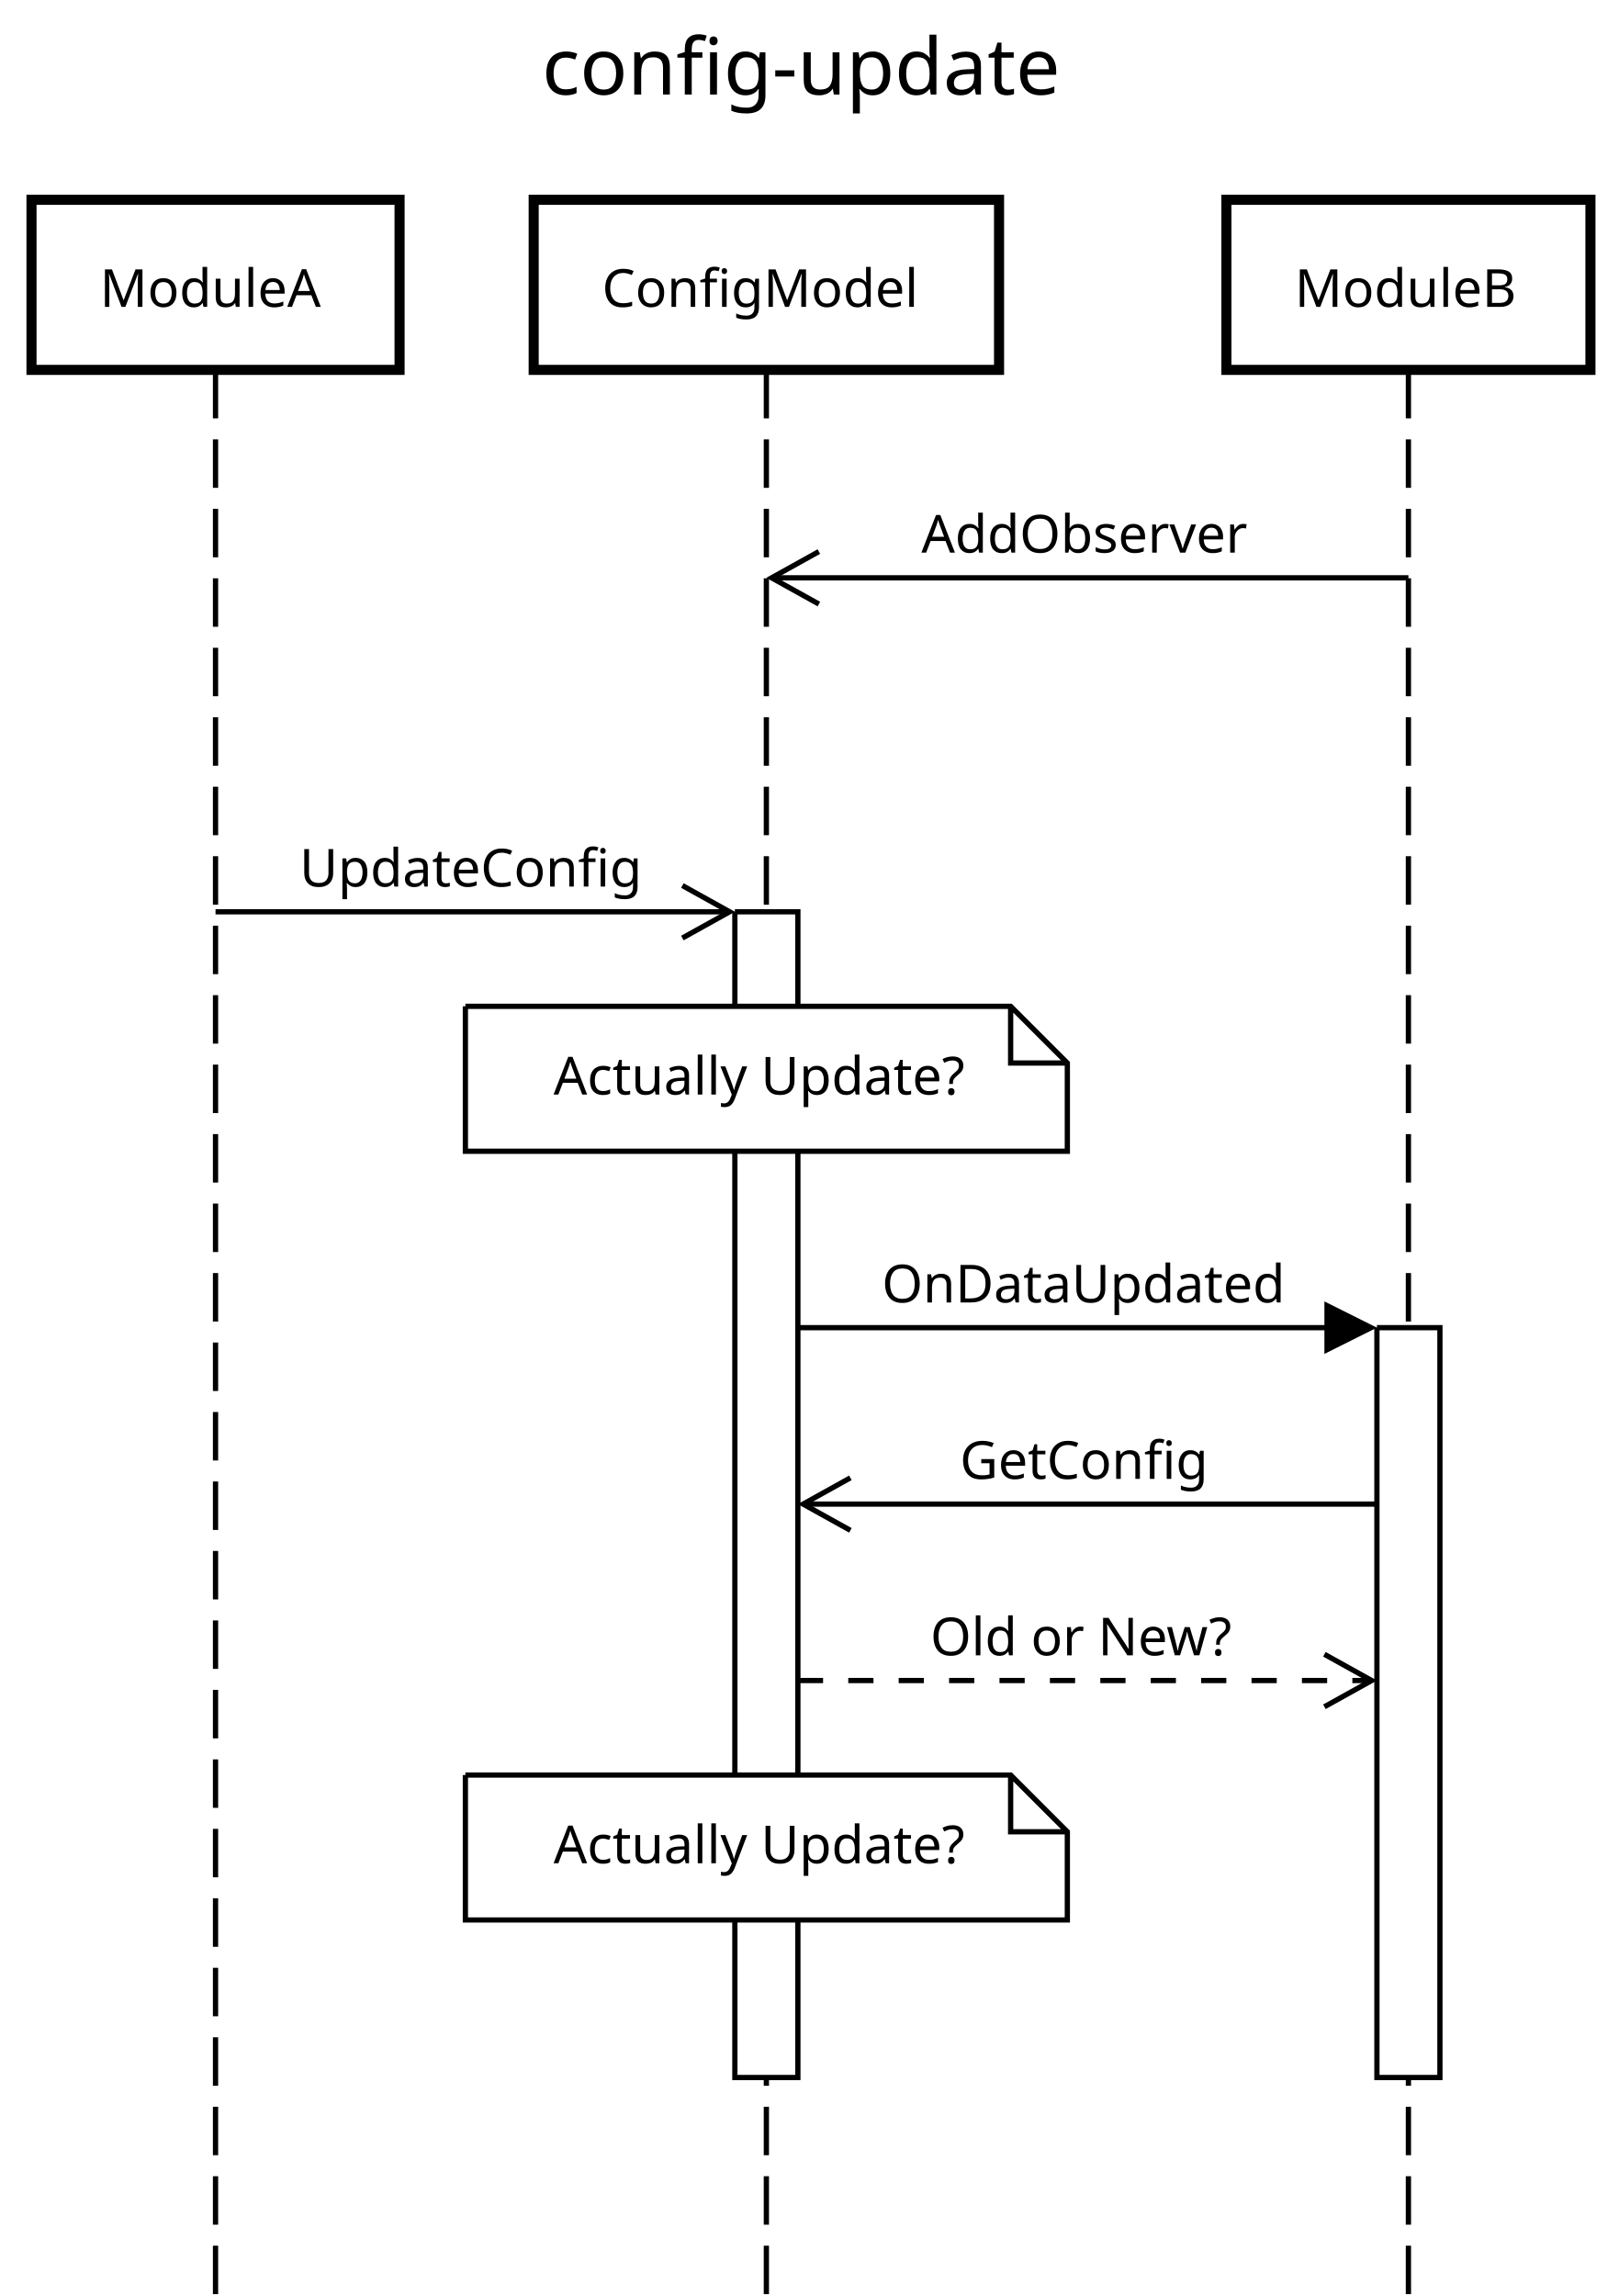
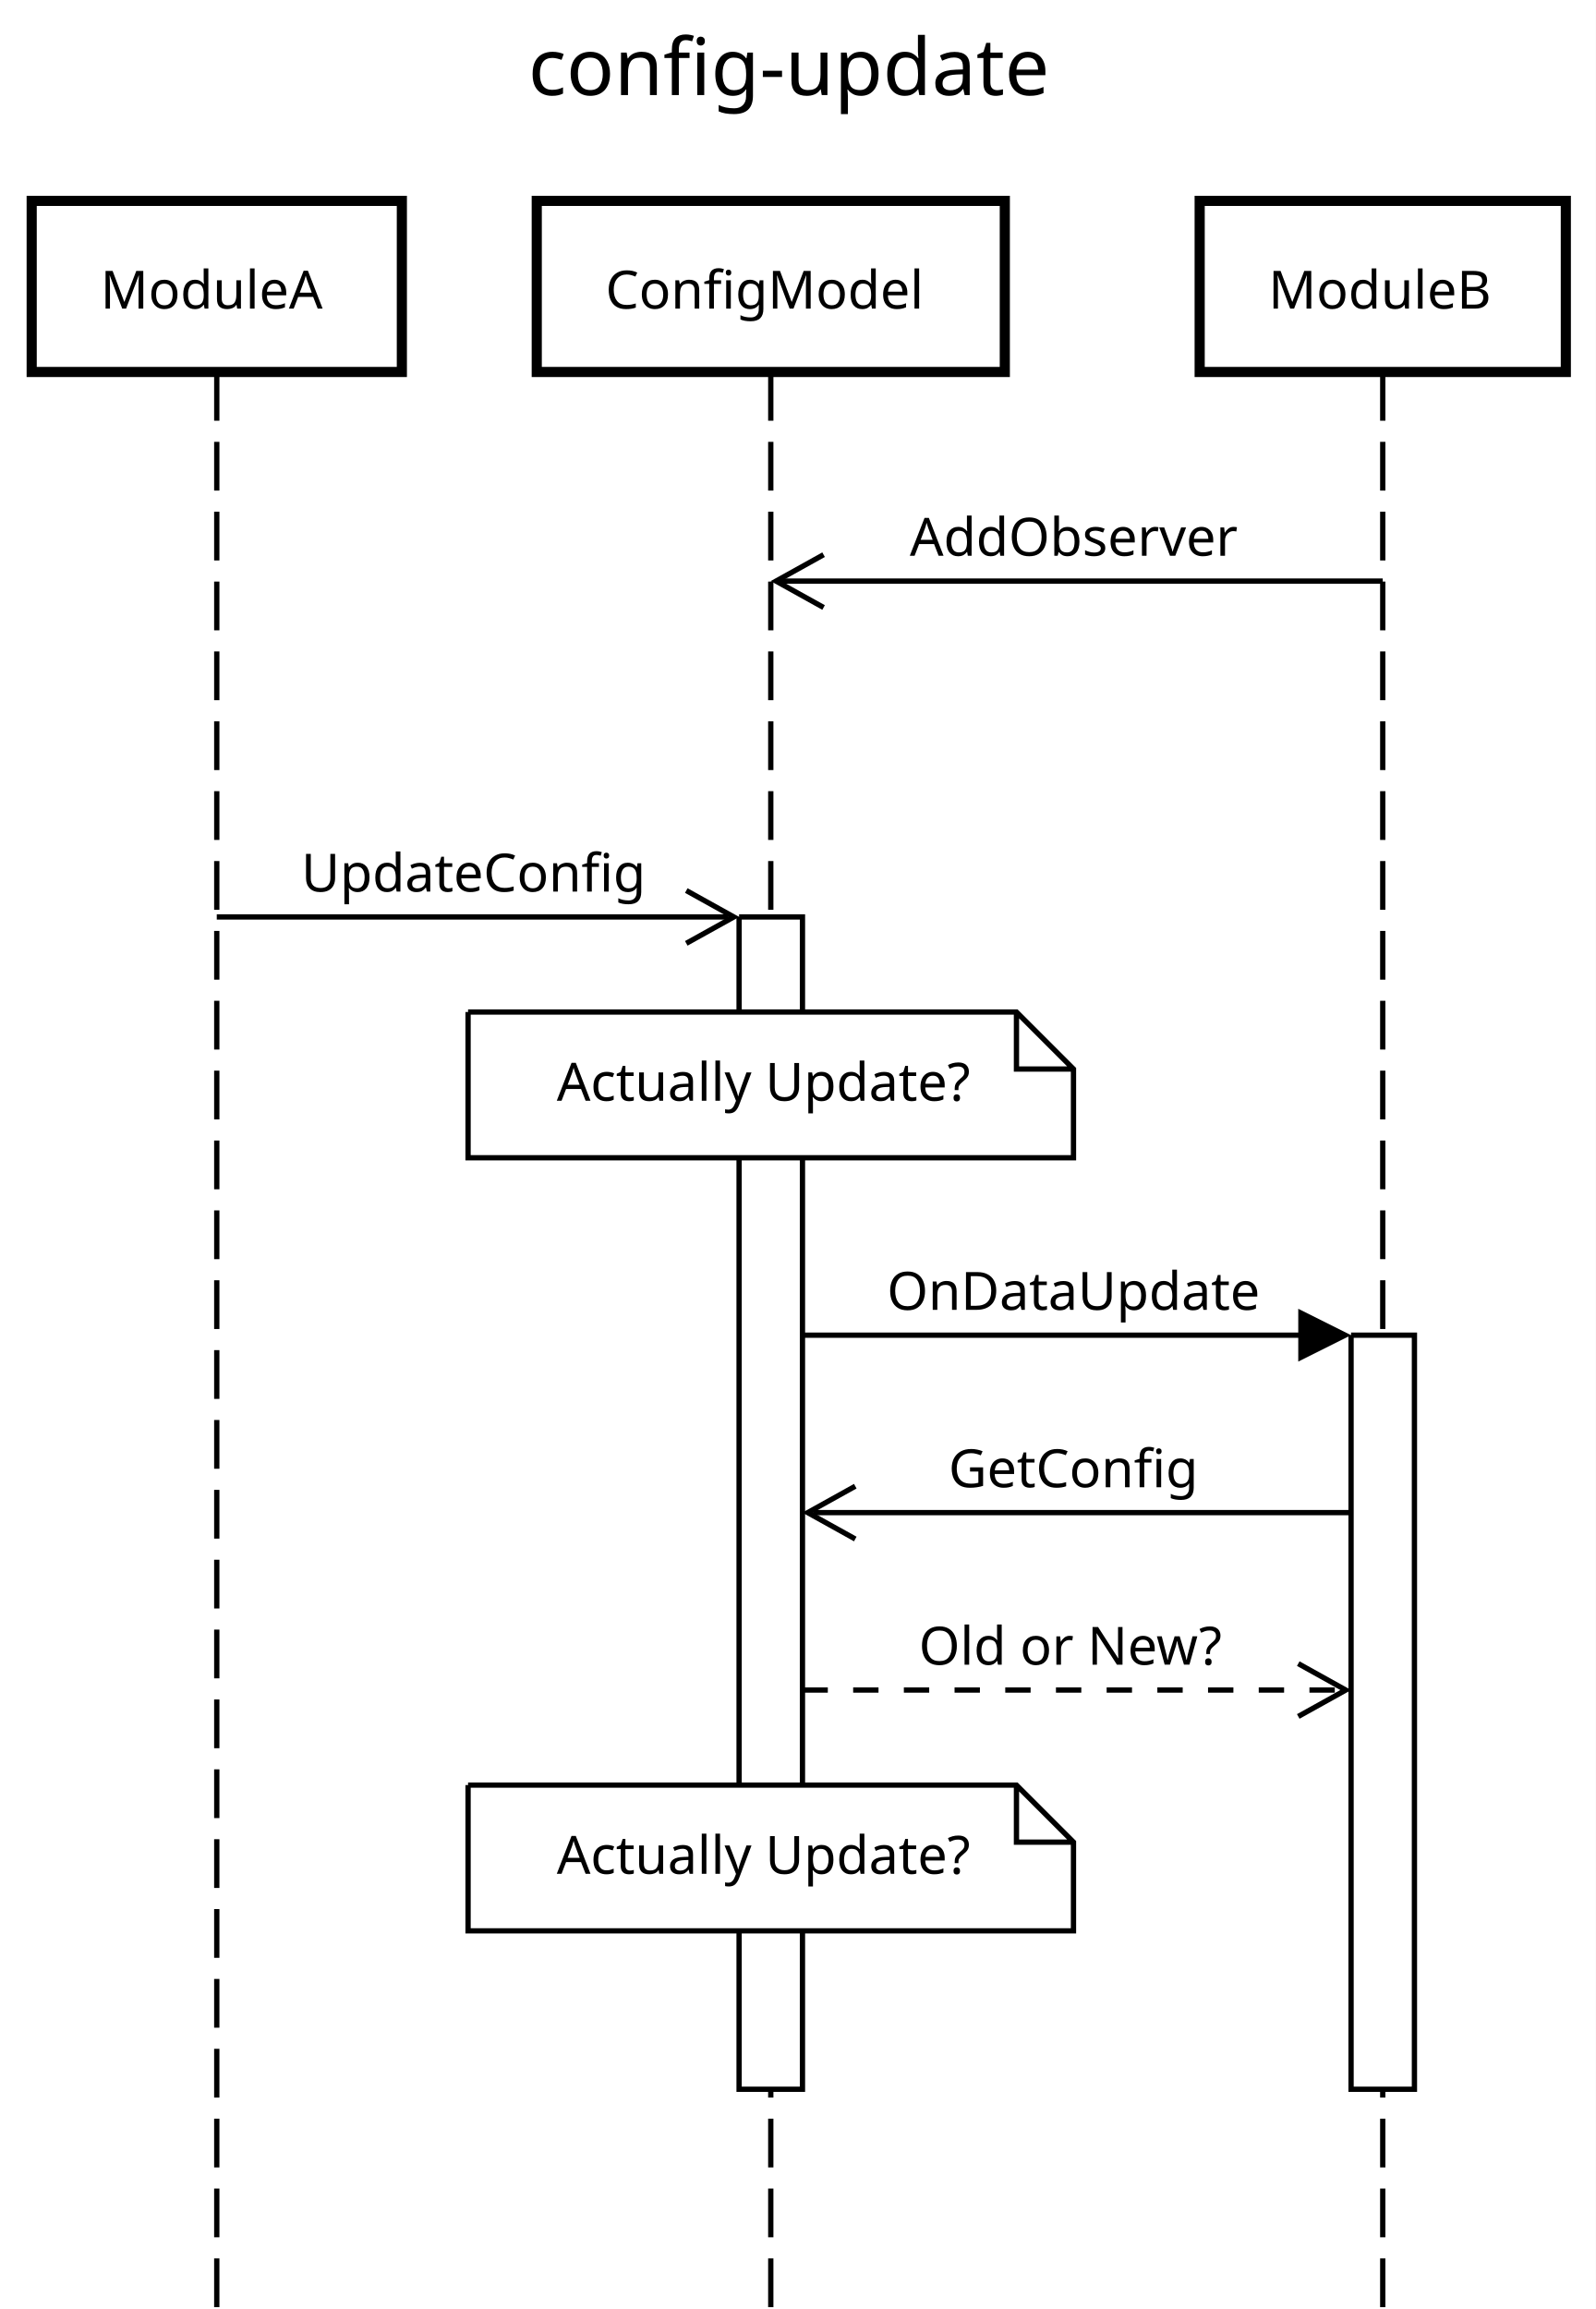
- <svg xmlns="http://www.w3.org/2000/svg" version="1.1" width="452" height="641">
+ <svg xmlns="http://www.w3.org/2000/svg" version="1.1" width="443" height="641">
  <defs />
  <g>
    <g />
    <g />
    <g />
    <g />
    <g />
    <g />
    <g />
    <g>
-       <rect fill="white" stroke="none" x="0" y="0" width="452" height="641" />
+       <rect fill="white" stroke="none" x="0" y="0" width="443" height="641" />
    </g>
    <g>
-       <text fill="black" stroke="none" font-family="sans-serif" font-size="16.5pt" font-style="normal" font-weight="normal" text-decoration="normal" x="151.345" y="26.388" text-anchor="start" dominant-baseline="alphabetic">config-update</text>
+       <text fill="black" stroke="none" font-family="sans-serif" font-size="16.5pt" font-style="normal" font-weight="normal" text-decoration="normal" x="146.657" y="26.388" text-anchor="start" dominant-baseline="alphabetic">config-update</text>
    </g>
    <g />
    <g>
      <path fill="none" stroke="black" paint-order="fill stroke markers" d=" M 60.177 103.264 L 60.177 641.571" stroke-miterlimit="10" stroke-width="1.466" stroke-dasharray="13.532,5.864" />
      <path fill="none" stroke="black" paint-order="fill stroke markers" d=" M 213.973 103.264 L 213.973 641.571" stroke-miterlimit="10" stroke-width="1.466" stroke-dasharray="13.532,5.864" />
-       <path fill="none" stroke="black" paint-order="fill stroke markers" d=" M 393.236 103.264 L 393.236 641.571" stroke-miterlimit="10" stroke-width="1.466" stroke-dasharray="13.532,5.864" />
+       <path fill="none" stroke="black" paint-order="fill stroke markers" d=" M 383.859 103.264 L 383.859 641.571" stroke-miterlimit="10" stroke-width="1.466" stroke-dasharray="13.532,5.864" />
    </g>
    <g>
      <path fill="none" stroke="none" />
      <g>
        <path fill="white" stroke="black" paint-order="fill stroke markers" d=" M 8.796 55.766 L 111.558 55.766 L 111.558 103.264 L 8.796 103.264 L 8.796 55.766 Z" stroke-miterlimit="10" stroke-width="2.815" stroke-dasharray="" />
      </g>
      <g>
        <g />
        <text fill="black" stroke="none" font-family="sans-serif" font-size="11pt" font-style="normal" font-weight="normal" text-decoration="normal" x="27.883" y="85.672" text-anchor="start" dominant-baseline="alphabetic">ModuleA</text>
      </g>
      <path fill="none" stroke="none" />
      <g>
        <path fill="white" stroke="black" paint-order="fill stroke markers" d=" M 149.006 55.766 L 278.941 55.766 L 278.941 103.264 L 149.006 103.264 L 149.006 55.766 Z" stroke-miterlimit="10" stroke-width="2.815" stroke-dasharray="" />
      </g>
      <g>
        <g />
        <text fill="black" stroke="none" font-family="sans-serif" font-size="11pt" font-style="normal" font-weight="normal" text-decoration="normal" x="168.093" y="85.672" text-anchor="start" dominant-baseline="alphabetic">ConfigModel</text>
      </g>
      <path fill="none" stroke="none" />
      <g>
-         <path fill="white" stroke="black" paint-order="fill stroke markers" d=" M 342.414 55.766 L 444.059 55.766 L 444.059 103.264 L 342.414 103.264 L 342.414 55.766 Z" stroke-miterlimit="10" stroke-width="2.815" stroke-dasharray="" />
+         <path fill="white" stroke="black" paint-order="fill stroke markers" d=" M 333.036 55.766 L 434.682 55.766 L 434.682 103.264 L 333.036 103.264 L 333.036 55.766 Z" stroke-miterlimit="10" stroke-width="2.815" stroke-dasharray="" />
      </g>
      <g>
        <g />
-         <text fill="black" stroke="none" font-family="sans-serif" font-size="11pt" font-style="normal" font-weight="normal" text-decoration="normal" x="361.501" y="85.672" text-anchor="start" dominant-baseline="alphabetic">ModuleB</text>
+         <text fill="black" stroke="none" font-family="sans-serif" font-size="11pt" font-style="normal" font-weight="normal" text-decoration="normal" x="352.123" y="85.672" text-anchor="start" dominant-baseline="alphabetic">ModuleB</text>
      </g>
    </g>
    <g>
      <path fill="white" stroke="black" paint-order="fill stroke markers" d=" M 205.177 254.553 L 222.769 254.553 L 222.769 580 L 205.177 580 L 205.177 254.553" stroke-miterlimit="10" stroke-width="1.466" stroke-dasharray="" />
-       <path fill="white" stroke="black" paint-order="fill stroke markers" d=" M 384.441 370.658 L 402.032 370.658 L 402.032 580 L 384.441 580 L 384.441 370.658" stroke-miterlimit="10" stroke-width="1.466" stroke-dasharray="" />
+       <path fill="white" stroke="black" paint-order="fill stroke markers" d=" M 375.063 370.658 L 392.655 370.658 L 392.655 580 L 375.063 580 L 375.063 370.658" stroke-miterlimit="10" stroke-width="1.466" stroke-dasharray="" />
      <g>
        <g>
-           <rect fill="white" stroke="none" x="254.62" y="138.447" width="97.969" height="22.869" />
+           <rect fill="white" stroke="none" x="249.932" y="138.447" width="97.969" height="22.869" />
        </g>
-         <text fill="black" stroke="none" font-family="sans-serif" font-size="11pt" font-style="normal" font-weight="normal" text-decoration="normal" x="257.259" y="154.28" text-anchor="start" dominant-baseline="alphabetic">AddObserver</text>
+         <text fill="black" stroke="none" font-family="sans-serif" font-size="11pt" font-style="normal" font-weight="normal" text-decoration="normal" x="252.57" y="154.28" text-anchor="start" dominant-baseline="alphabetic">AddObserver</text>
      </g>
      <g>
-         <path fill="none" stroke="black" paint-order="fill stroke markers" d=" M 393.236 161.316 L 216.905 161.316" stroke-miterlimit="10" stroke-width="1.466" stroke-dasharray="" />
+         <path fill="none" stroke="black" paint-order="fill stroke markers" d=" M 383.859 161.316 L 216.905 161.316" stroke-miterlimit="10" stroke-width="1.466" stroke-dasharray="" />
        <g transform="translate(213.9732,161.3164) translate(-213.9732,-161.3164)">
          <path fill="none" stroke="black" paint-order="fill stroke markers" d=" M 228.633 153.987 L 215.439 161.316 L 228.633 168.646" stroke-miterlimit="10" stroke-width="1.466" />
        </g>
      </g>
      <g>
        <g>
          <rect fill="white" stroke="none" x="80.994" y="231.683" width="103.366" height="22.869" />
        </g>
        <text fill="black" stroke="none" font-family="sans-serif" font-size="11pt" font-style="normal" font-weight="normal" text-decoration="normal" x="83.633" y="247.516" text-anchor="start" dominant-baseline="alphabetic">UpdateConfig</text>
      </g>
      <g>
        <path fill="none" stroke="black" paint-order="fill stroke markers" d=" M 60.177 254.553 L 202.245 254.553" stroke-miterlimit="10" stroke-width="1.466" stroke-dasharray="" />
        <g transform="translate(205.1773,254.5527) translate(-205.1773,-254.5527)">
          <path fill="none" stroke="black" paint-order="fill stroke markers" d=" M 190.517 247.223 L 203.711 254.553 L 190.517 261.883" stroke-miterlimit="10" stroke-width="1.466" />
        </g>
      </g>
      <path fill="white" stroke="black" paint-order="fill stroke markers" d=" M 129.939 280.94 L 282.175 280.94 L 298.007 296.773 L 298.007 321.401 L 129.939 321.401 L 129.939 280.94 M 282.175 280.94 L 282.175 296.773 L 298.007 296.773" stroke-miterlimit="10" stroke-width="1.466" stroke-dasharray="" />
      <g>
        <text fill="black" stroke="none" font-family="sans-serif" font-size="11pt" font-style="normal" font-weight="normal" text-decoration="normal" x="154.567" y="305.569" text-anchor="start" dominant-baseline="alphabetic">Actually Update?</text>
      </g>
      <g>
        <g>
-           <rect fill="white" stroke="none" x="243.586" y="347.789" width="120.038" height="22.869" />
+           <rect fill="white" stroke="none" x="243.586" y="347.789" width="110.66" height="22.869" />
        </g>
-         <text fill="black" stroke="none" font-family="sans-serif" font-size="11pt" font-style="normal" font-weight="normal" text-decoration="normal" x="246.225" y="363.622" text-anchor="start" dominant-baseline="alphabetic">OnDataUpdated</text>
+         <text fill="black" stroke="none" font-family="sans-serif" font-size="11pt" font-style="normal" font-weight="normal" text-decoration="normal" x="246.225" y="363.622" text-anchor="start" dominant-baseline="alphabetic">OnDataUpdate</text>
      </g>
      <g>
-         <path fill="none" stroke="black" paint-order="fill stroke markers" d=" M 222.769 370.658 L 381.509 370.658" stroke-miterlimit="10" stroke-width="1.466" stroke-dasharray="" />
-         <g transform="translate(384.4406,370.6583) translate(-384.4406,-370.6583)">
-           <path fill="black" stroke="none" paint-order="stroke fill markers" d=" M 369.781 363.328 L 384.441 370.658 L 369.781 377.988 Z" />
+         <path fill="none" stroke="black" paint-order="fill stroke markers" d=" M 222.769 370.658 L 372.131 370.658" stroke-miterlimit="10" stroke-width="1.466" stroke-dasharray="" />
+         <g transform="translate(375.0634,370.6583) translate(-375.0634,-370.6583)">
+           <path fill="black" stroke="none" paint-order="stroke fill markers" d=" M 360.404 363.328 L 375.063 370.658 L 360.404 377.988 Z" />
        </g>
      </g>
      <g>
        <g>
-           <rect fill="white" stroke="none" x="265.365" y="397.046" width="76.48" height="22.869" />
+           <rect fill="white" stroke="none" x="260.676" y="397.046" width="76.48" height="22.869" />
        </g>
-         <text fill="black" stroke="none" font-family="sans-serif" font-size="11pt" font-style="normal" font-weight="normal" text-decoration="normal" x="268.004" y="412.879" text-anchor="start" dominant-baseline="alphabetic">GetConfig</text>
+         <text fill="black" stroke="none" font-family="sans-serif" font-size="11pt" font-style="normal" font-weight="normal" text-decoration="normal" x="263.315" y="412.879" text-anchor="start" dominant-baseline="alphabetic">GetConfig</text>
      </g>
      <g>
-         <path fill="none" stroke="black" paint-order="fill stroke markers" d=" M 384.441 419.915 L 225.701 419.915" stroke-miterlimit="10" stroke-width="1.466" stroke-dasharray="" />
+         <path fill="none" stroke="black" paint-order="fill stroke markers" d=" M 375.063 419.915 L 225.701 419.915" stroke-miterlimit="10" stroke-width="1.466" stroke-dasharray="" />
        <g transform="translate(222.769,419.9152) translate(-222.769,-419.9152)">
          <path fill="none" stroke="black" paint-order="fill stroke markers" d=" M 237.429 412.585 L 224.235 419.915 L 237.429 427.245" stroke-miterlimit="10" stroke-width="1.466" />
        </g>
      </g>
      <g>
        <g>
-           <rect fill="white" stroke="none" x="257.111" y="446.303" width="92.987" height="22.869" />
+           <rect fill="white" stroke="none" x="252.423" y="446.303" width="92.987" height="22.869" />
        </g>
-         <text fill="black" stroke="none" font-family="sans-serif" font-size="11pt" font-style="normal" font-weight="normal" text-decoration="normal" x="259.75" y="462.135" text-anchor="start" dominant-baseline="alphabetic">Old or New?</text>
+         <text fill="black" stroke="none" font-family="sans-serif" font-size="11pt" font-style="normal" font-weight="normal" text-decoration="normal" x="255.062" y="462.135" text-anchor="start" dominant-baseline="alphabetic">Old or New?</text>
      </g>
      <g>
-         <path fill="none" stroke="black" paint-order="fill stroke markers" d=" M 222.769 469.172 L 381.509 469.172" stroke-miterlimit="10" stroke-width="1.466" stroke-dasharray="7.037" />
-         <g transform="translate(384.4406,469.1722) translate(-384.4406,-469.1722)">
-           <path fill="none" stroke="black" paint-order="fill stroke markers" d=" M 369.781 461.842 L 382.975 469.172 L 369.781 476.502" stroke-miterlimit="10" stroke-width="1.466" />
+         <path fill="none" stroke="black" paint-order="fill stroke markers" d=" M 222.769 469.172 L 372.131 469.172" stroke-miterlimit="10" stroke-width="1.466" stroke-dasharray="7.037" />
+         <g transform="translate(375.0634,469.1722) translate(-375.0634,-469.1722)">
+           <path fill="none" stroke="black" paint-order="fill stroke markers" d=" M 360.404 461.842 L 373.597 469.172 L 360.404 476.502" stroke-miterlimit="10" stroke-width="1.466" />
        </g>
      </g>
      <path fill="white" stroke="black" paint-order="fill stroke markers" d=" M 129.939 495.56 L 282.175 495.56 L 298.007 511.392 L 298.007 536.021 L 129.939 536.021 L 129.939 495.56 M 282.175 495.56 L 282.175 511.392 L 298.007 511.392" stroke-miterlimit="10" stroke-width="1.466" stroke-dasharray="" />
      <g>
        <text fill="black" stroke="none" font-family="sans-serif" font-size="11pt" font-style="normal" font-weight="normal" text-decoration="normal" x="154.567" y="520.188" text-anchor="start" dominant-baseline="alphabetic">Actually Update?</text>
      </g>
    </g>
    <g />
    <g />
    <g />
  </g>
</svg>
